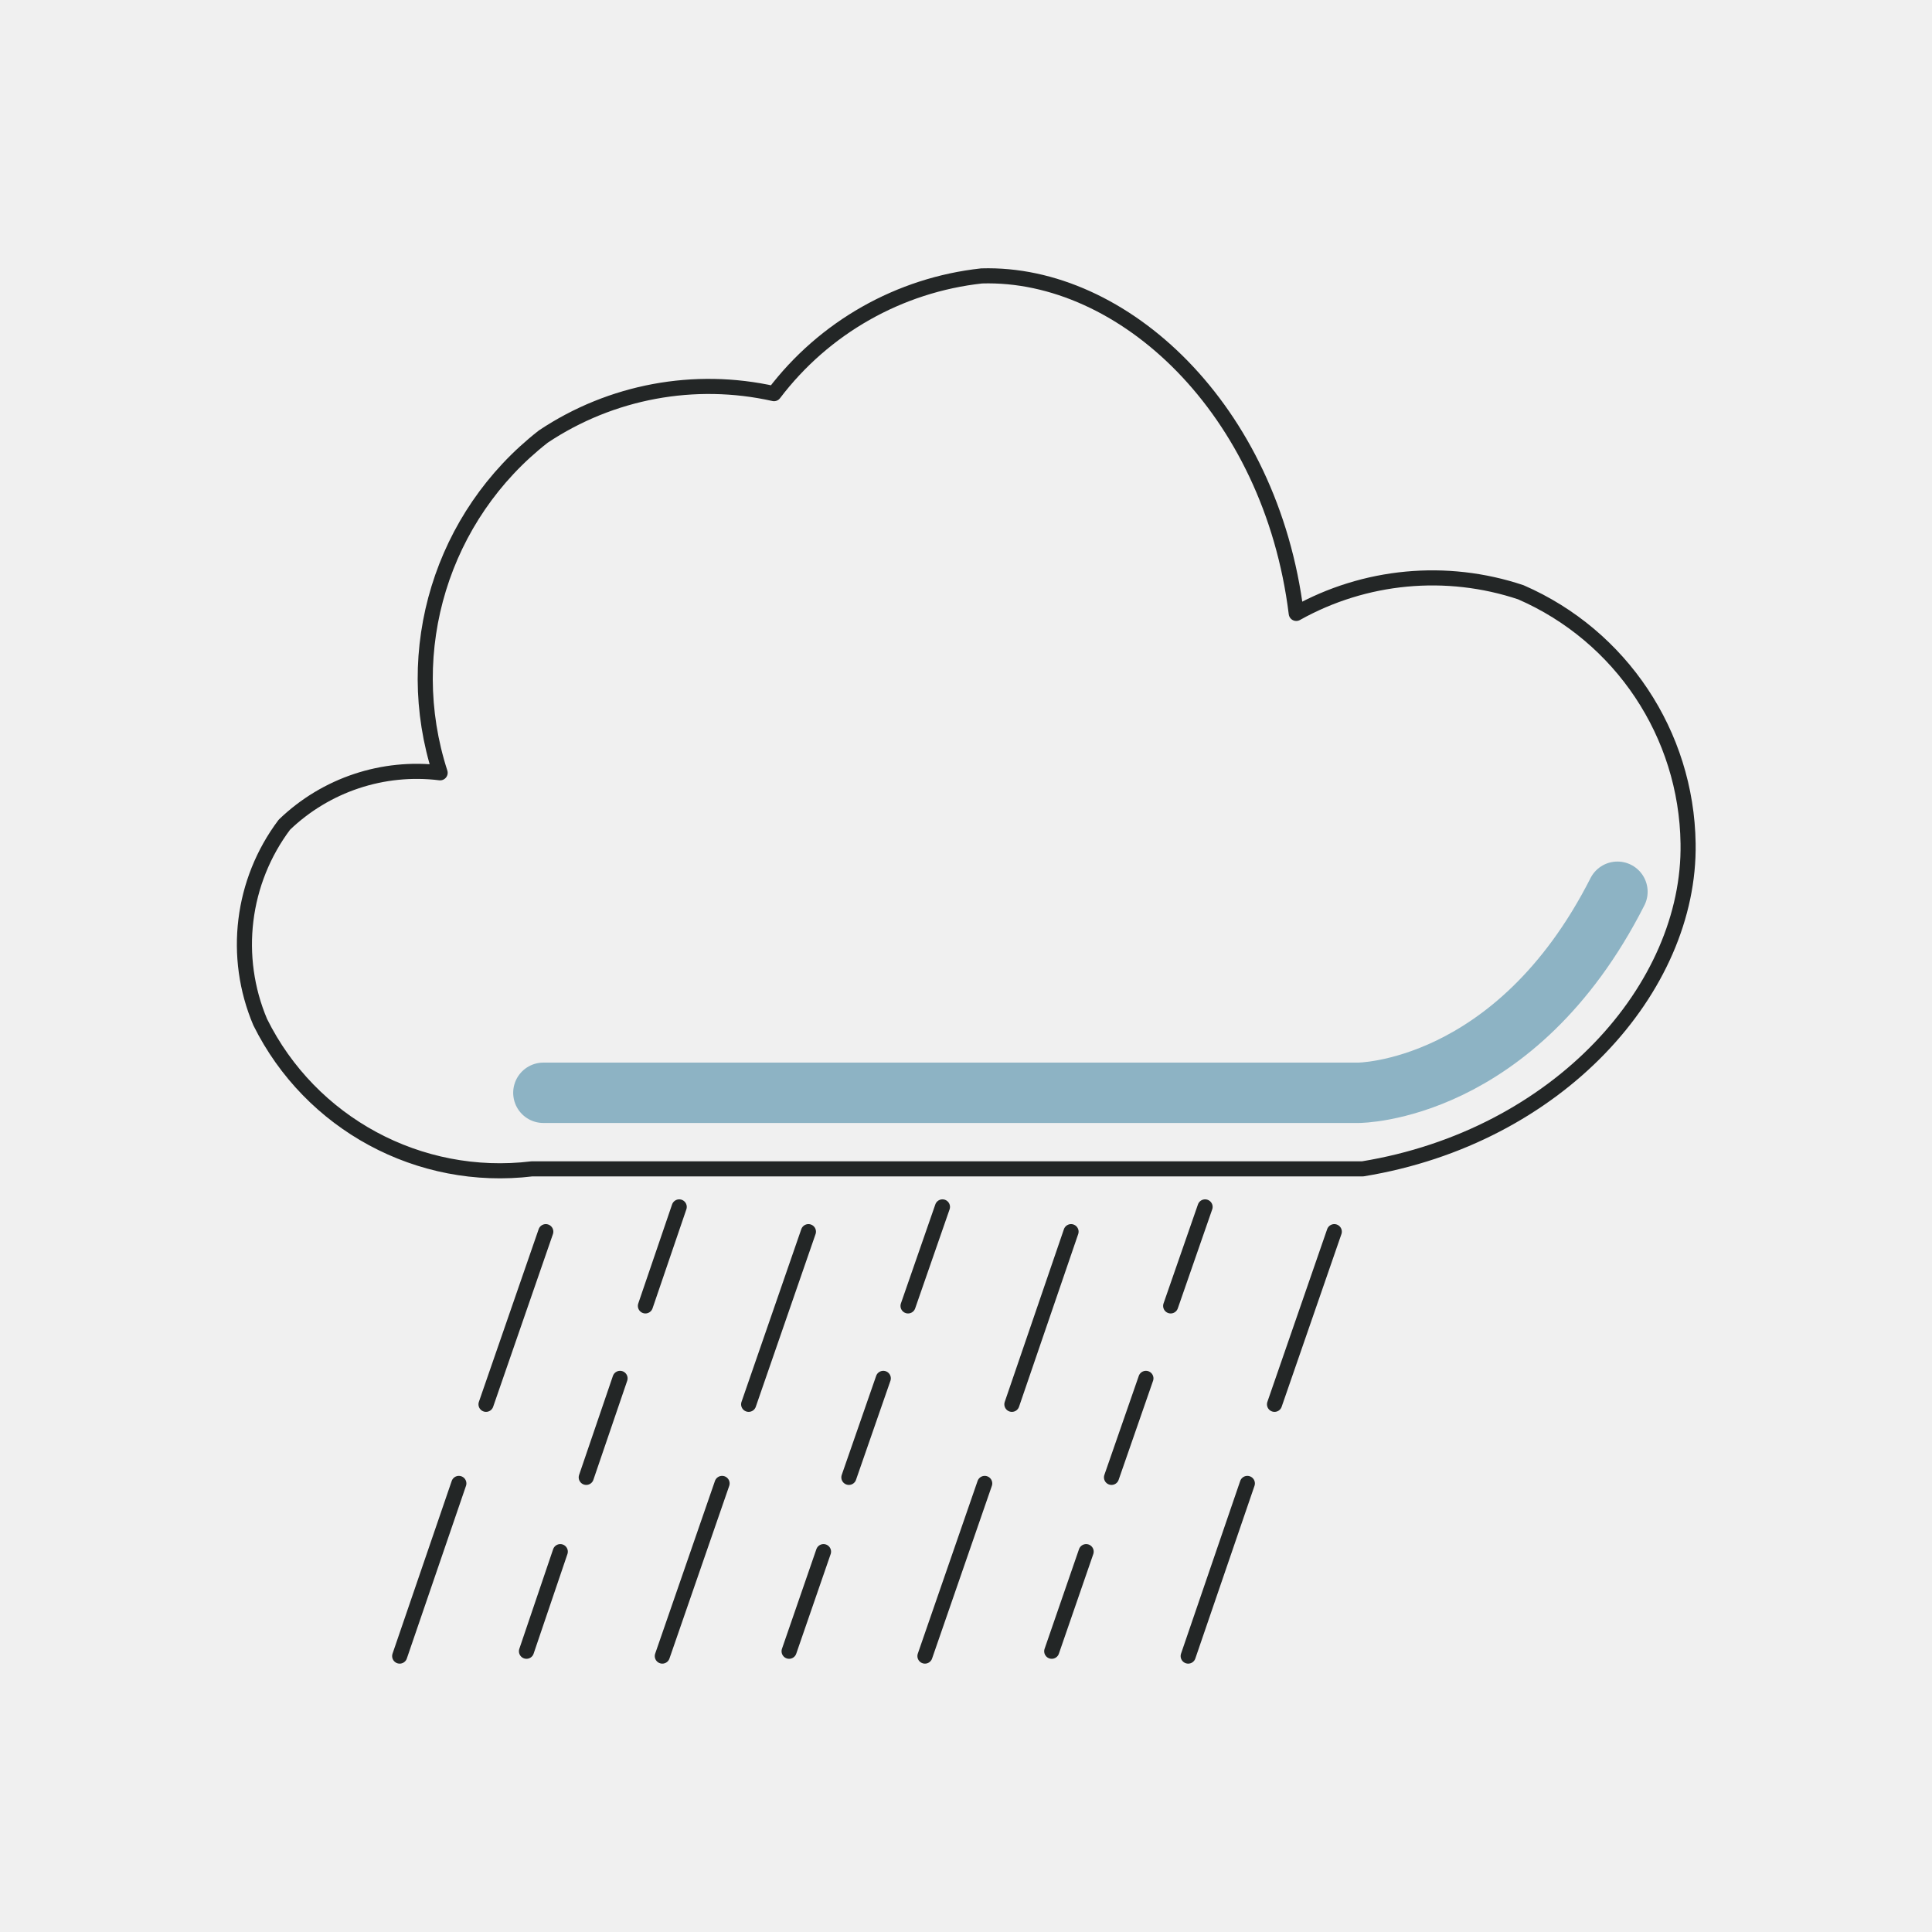
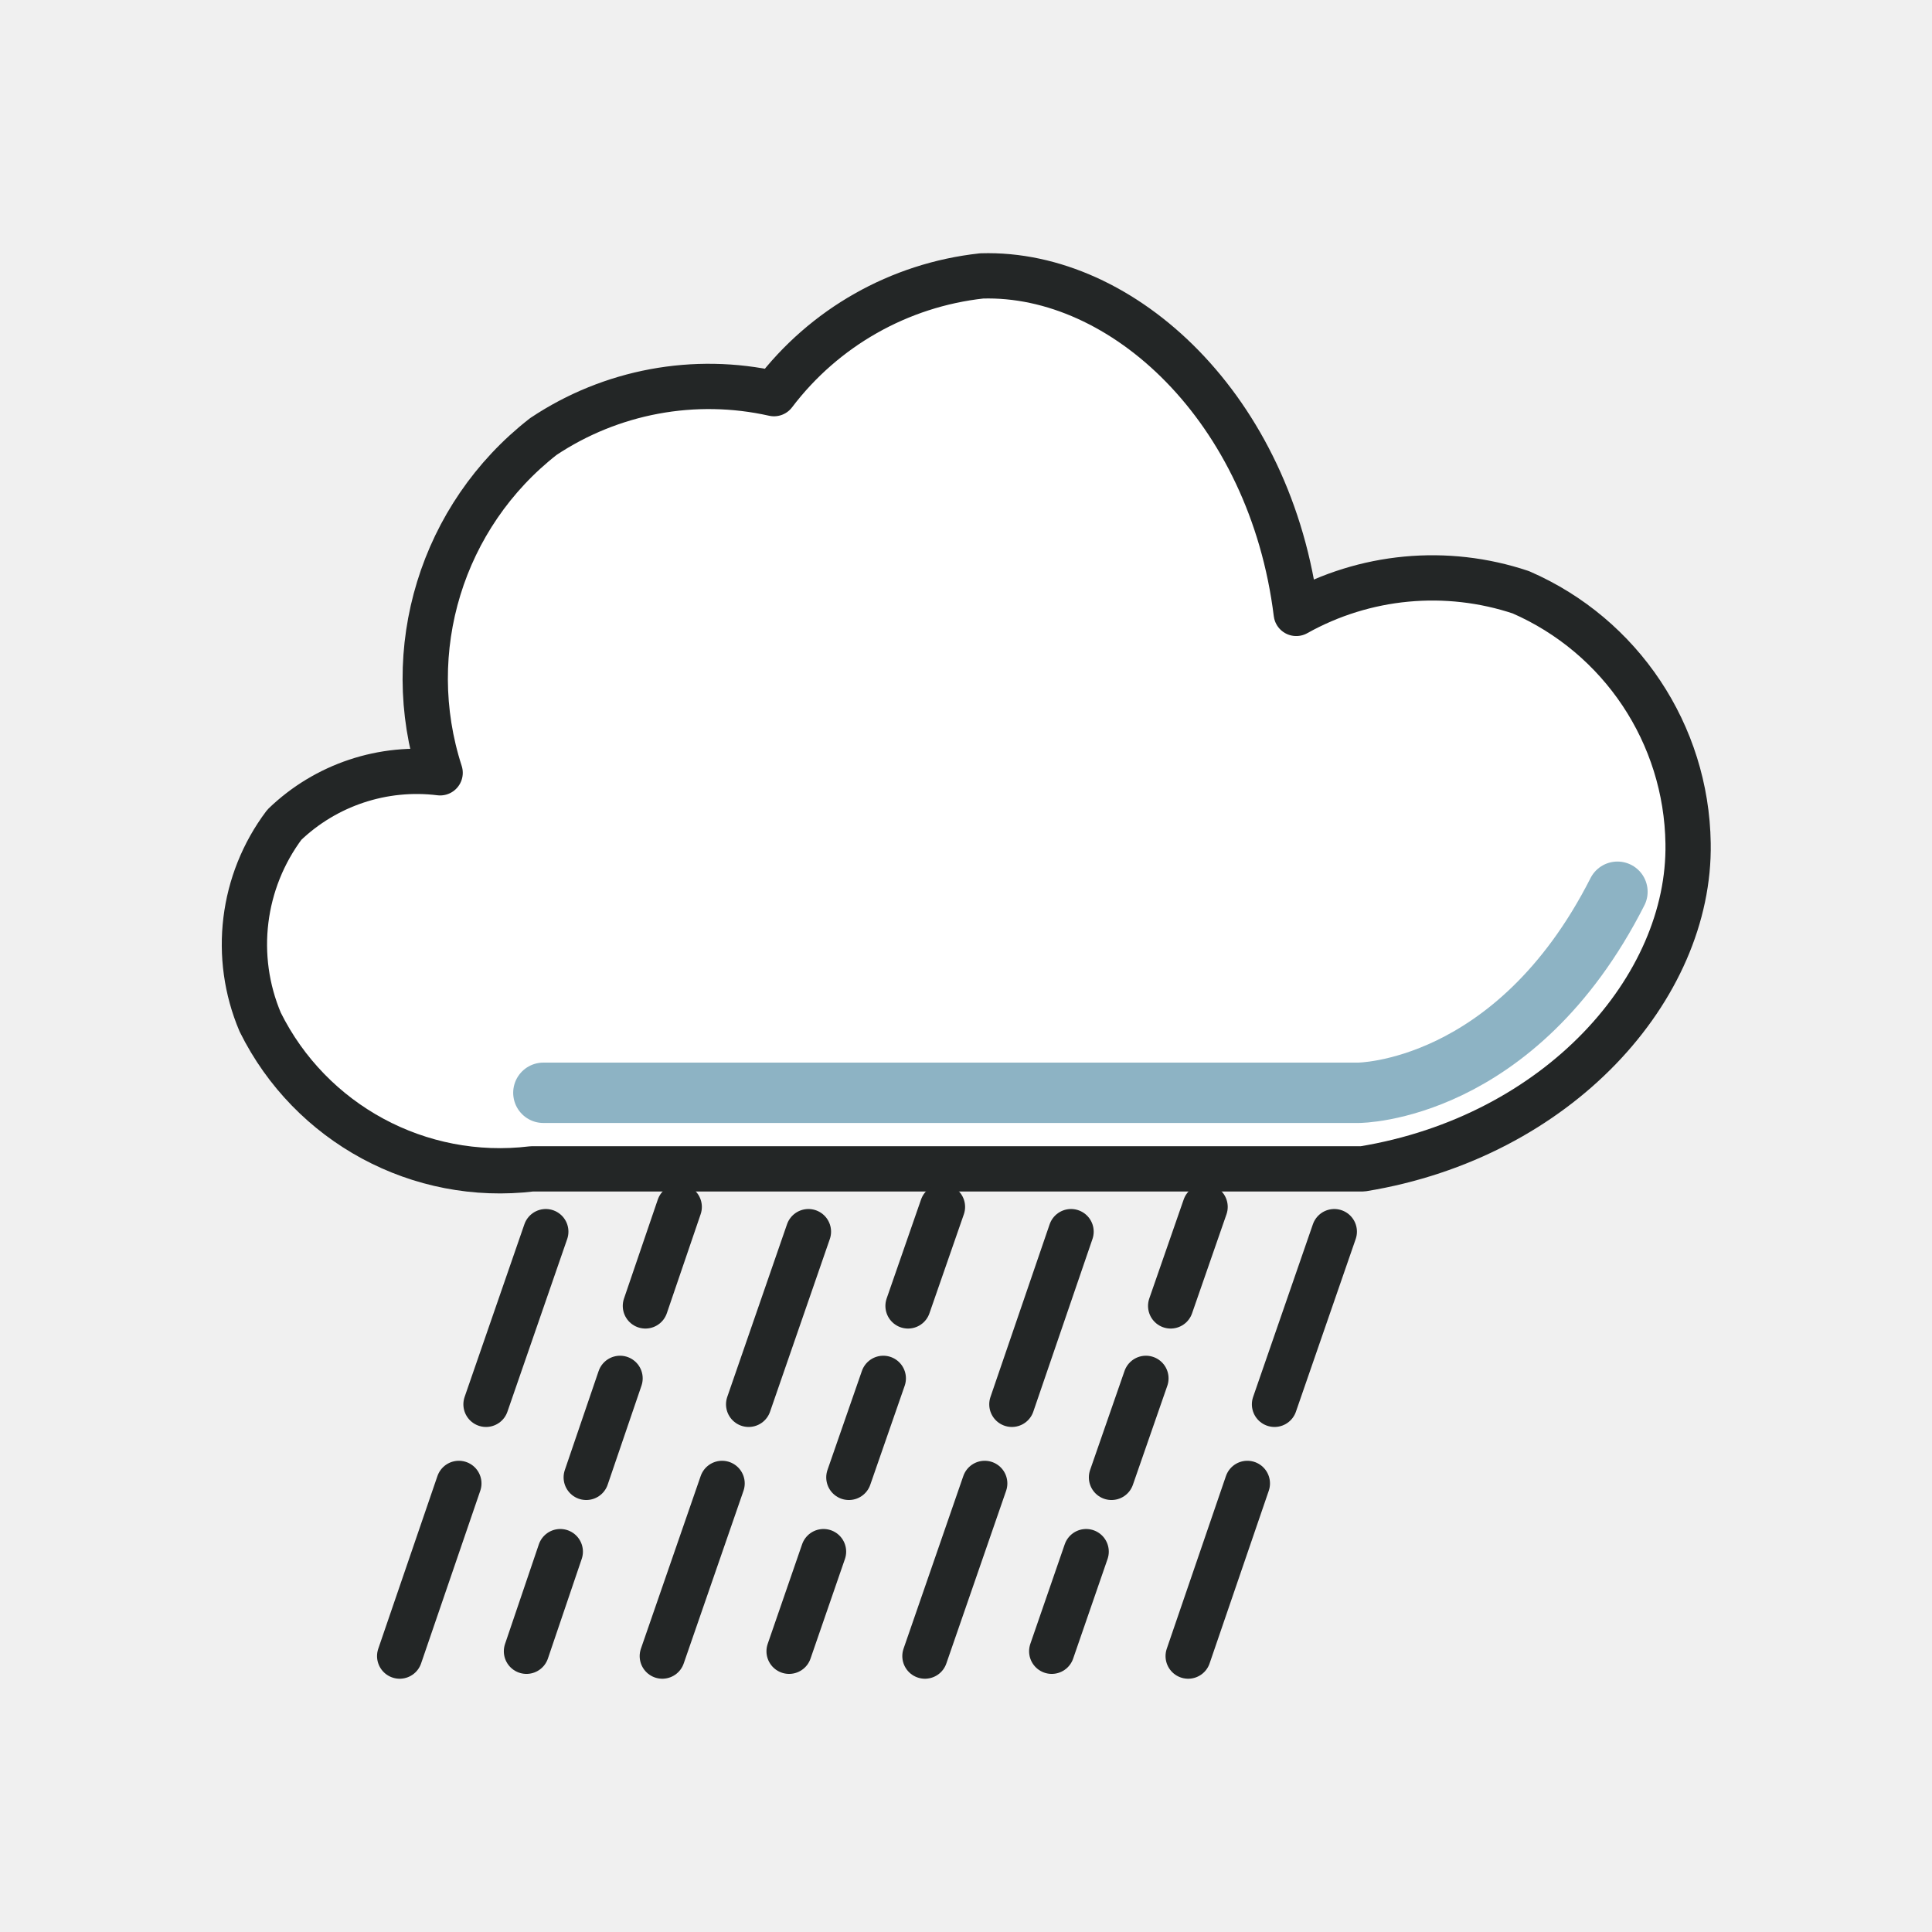
<svg xmlns="http://www.w3.org/2000/svg" viewBox="0 0 32 32">
  <g fill="none" stroke-linecap="round" stroke-linejoin="round">
-     <g stroke="#232626" stroke-width="0.25">
-       <path d="M21.47,10.16c-.42-3.39-2.87-5.66-5.21-5.59a5,5,0,0,0-3.44,1.95A4.94,4.94,0,0,0,9,7.23,5.08,5.08,0,0,0,7.29,12.8a3.16,3.16,0,0,0-2.58.86,3.3,3.3,0,0,0-.4,3.27,4.43,4.43,0,0,0,4.5,2.43H22.57c3.24-.53,5.43-3,5.39-5.39a4.61,4.61,0,0,0-2.77-4.16A4.62,4.62,0,0,0,21.47,10.16Z" />
+     <g stroke="#232626" stroke-width="0.75">
+       <path fill="#FFFFFF" d="M21.47,10.16c-.42-3.39-2.87-5.66-5.21-5.59a5,5,0,0,0-3.44,1.95A4.94,4.94,0,0,0,9,7.23,5.08,5.08,0,0,0,7.29,12.8a3.16,3.16,0,0,0-2.58.86,3.3,3.3,0,0,0-.4,3.27,4.43,4.43,0,0,0,4.5,2.43H22.57c3.24-.53,5.43-3,5.39-5.39a4.61,4.61,0,0,0-2.77-4.16A4.62,4.62,0,0,0,21.47,10.16Z" />
      <line x1="9.04" y1="20.4" x2="8.05" y2="23.26" />
      <line x1="7.6" y1="24.57" x2="6.62" y2="27.43" />
      <line x1="11.25" y1="19.99" x2="10.69" y2="21.63" />
      <line x1="10.27" y1="22.83" x2="9.71" y2="24.47" />
      <line x1="9.28" y1="25.7" x2="8.72" y2="27.35" />
      <line x1="13.39" y1="20.4" x2="12.4" y2="23.26" />
      <line x1="11.96" y1="24.57" x2="10.97" y2="27.43" />
      <line x1="15.61" y1="19.99" x2="15.04" y2="21.63" />
      <line x1="14.63" y1="22.83" x2="14.06" y2="24.47" />
      <line x1="13.64" y1="25.7" x2="13.07" y2="27.35" />
      <line x1="17.74" y1="20.4" x2="16.76" y2="23.26" />
      <line x1="16.31" y1="24.57" x2="15.32" y2="27.43" />
      <line x1="19.96" y1="19.99" x2="19.39" y2="21.63" />
      <line x1="18.98" y1="22.83" x2="18.41" y2="24.47" />
      <line x1="17.99" y1="25.7" x2="17.42" y2="27.35" />
      <line x1="22.1" y1="20.4" x2="21.11" y2="23.26" />
      <line x1="20.66" y1="24.57" x2="19.68" y2="27.43" />
    </g>
    <path d="M9,18.1H22.5s2.6,0,4.29-3.33" stroke="#8DB3C4" stroke-width="1" />
  </g>
</svg>
